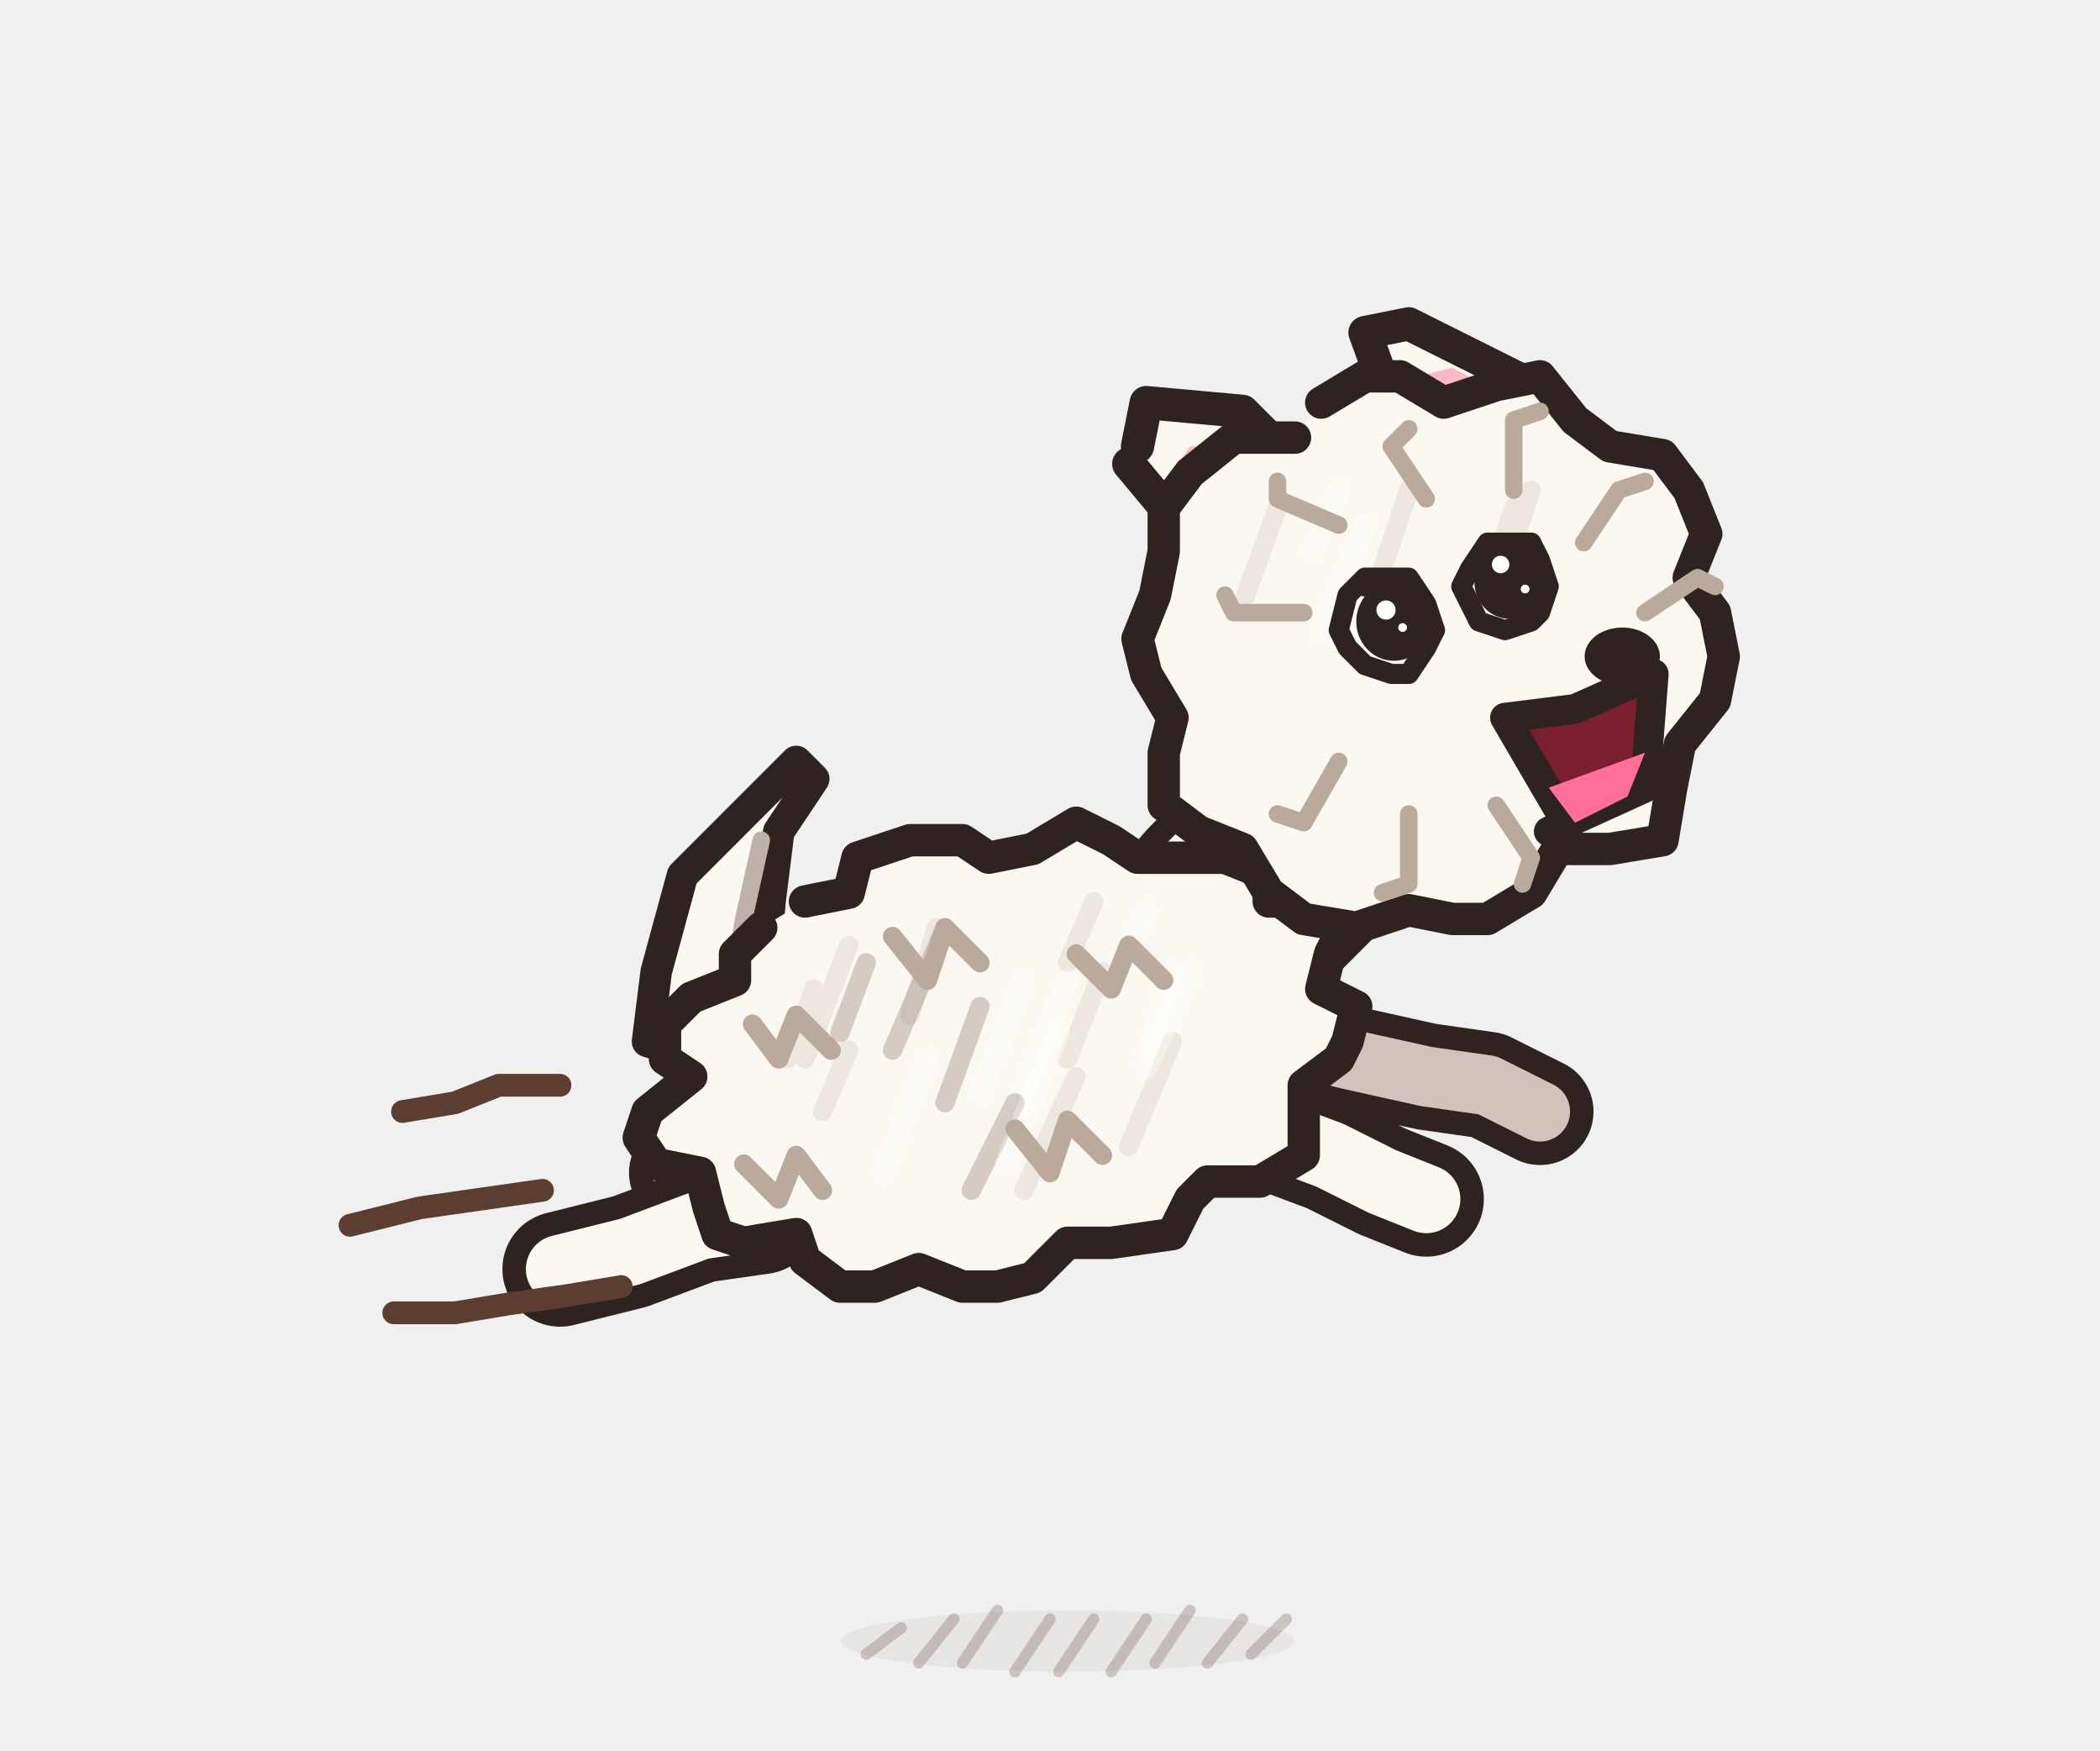
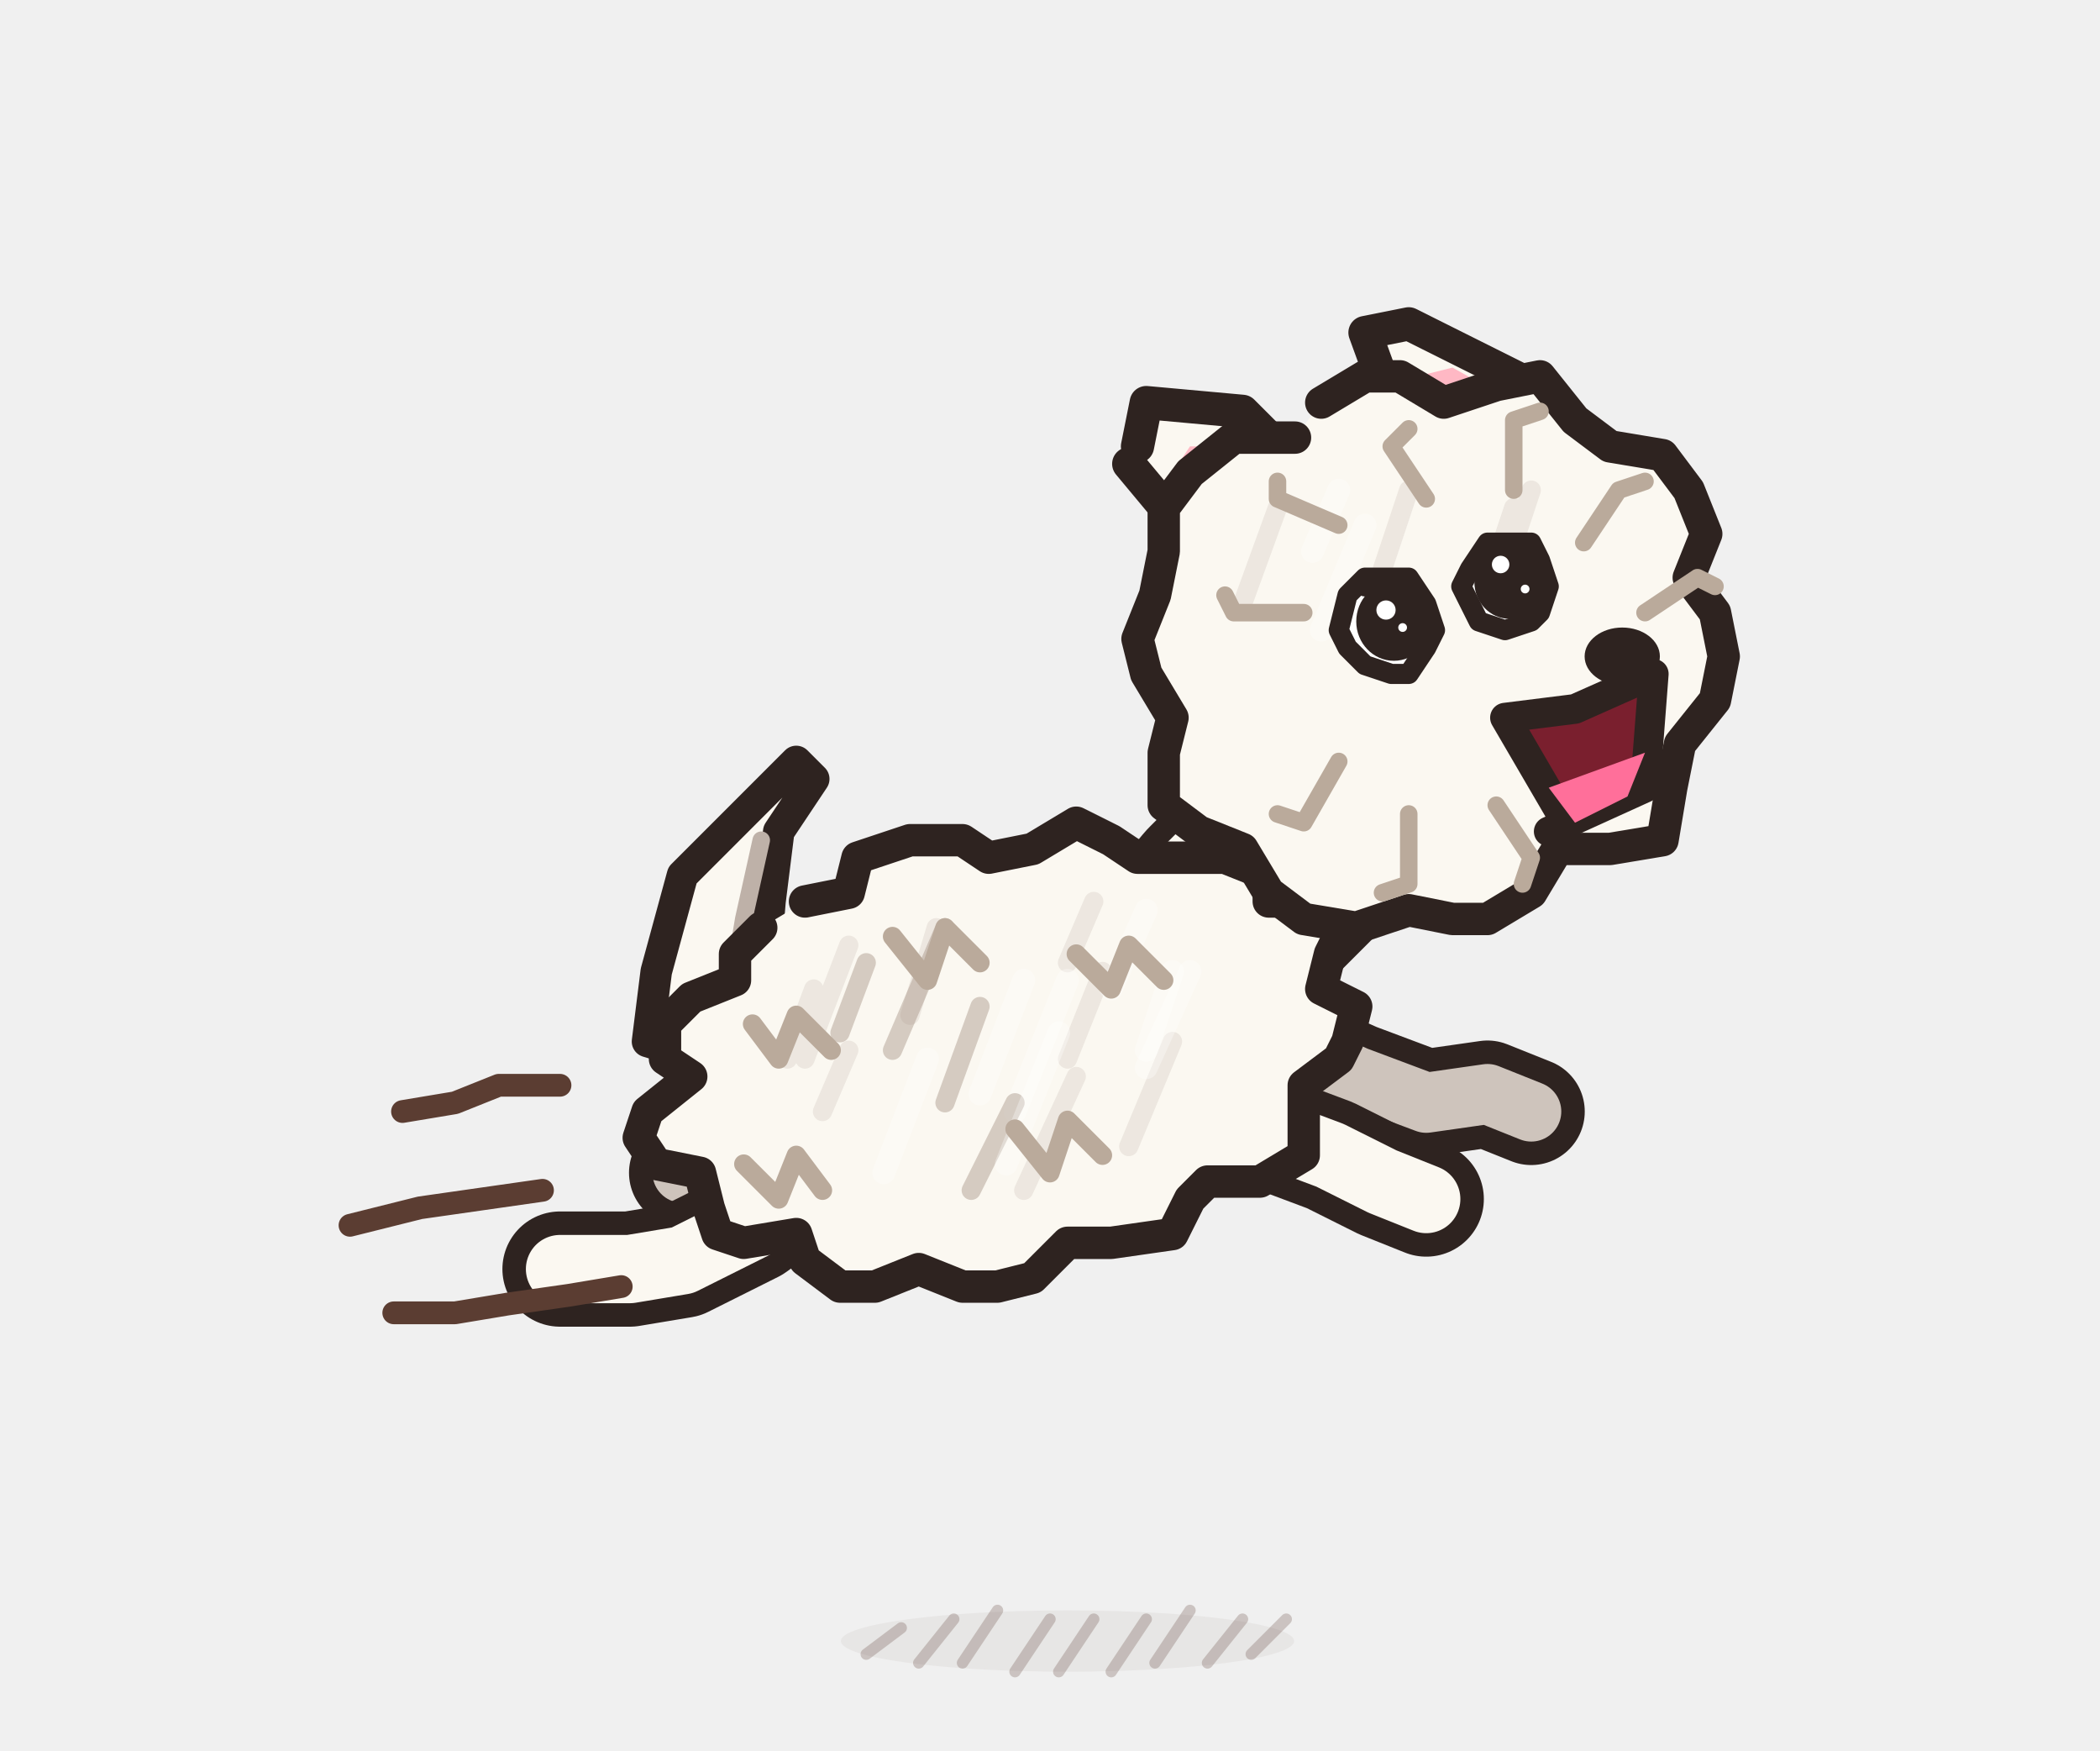
<svg xmlns="http://www.w3.org/2000/svg" width="240" height="200" class="pa-dog pa-pose-jump" viewBox="0 0 240 200" role="img" aria-label="Shortbread the West Highland White Terrier, jump">
  <g>
    <ellipse cx="122" cy="187.5" rx="25.9" ry="3.5" fill="#5B3D32" opacity="0.06" />
    <path d="M99 189l4 -3M105 190l4 -5M110 190l4 -6M116 191l4 -6M121 191l4 -6M127 191l4 -6M132 190l4 -6M138 190l4 -5M143 189l4 -4" stroke="#5B3D32" stroke-width="1.3" stroke-linecap="round" opacity="0.25" fill="none" />
    <g class="pa-d-f0">
      <path d="M88 114L90 124L74 119L75 111L78 100L84 94L91 87L93 89L89 95L88 103Z" fill="#FBF8F1" />
      <path d="M88 114L90 124L74 119L75 111L78 100L84 94L91 87L93 89L89 95L88 103L87 115" fill="none" stroke="#2E2320" stroke-width="3.6" stroke-linecap="round" stroke-linejoin="round" />
      <path d="M82 117L84 111L85 105L87 96" fill="none" stroke="#beb1a8" stroke-width="2" stroke-linecap="round" stroke-linejoin="round" />
      <g class="pa-d-leg pa-d-leg-FH">
        <path d="M101 129L90 131L84 133L78 134" fill="none" stroke="#2E2320" stroke-width="12.229" stroke-linecap="round" stroke-linejoin="round" />
        <path d="M101 129L90 131L84 133L78 134" fill="none" stroke="#cec4bc" stroke-width="6.864" stroke-linecap="round" stroke-linejoin="round" />
      </g>
      <g class="pa-d-leg pa-d-leg-FF">
-         <path d="M146 119L154 121L163 123L170 124L176 127" fill="none" stroke="#2E2320" stroke-width="12.229" stroke-linecap="round" stroke-linejoin="round" />
-         <path d="M146 119L154 121L163 123L170 124L176 127" fill="none" stroke="#cec4bc" stroke-width="6.864" stroke-linecap="round" stroke-linejoin="round" />
+         <path d="M146 119L155 123L163 126L170 125L175 127" fill="none" stroke="#2E2320" stroke-width="12.229" stroke-linecap="round" stroke-linejoin="round" />
+         <path d="M146 119L155 123L163 126L170 125L175 127" fill="none" stroke="#cec4bc" stroke-width="6.864" stroke-linecap="round" stroke-linejoin="round" />
      </g>
      <g class="pa-d-leg pa-d-leg-NH">
-         <path d="M93 135L87 139L80 140L72 143L64 145" fill="none" stroke="#2E2320" stroke-width="13.165" stroke-linecap="round" stroke-linejoin="round" />
-         <path d="M93 135L87 139L80 140L72 143L64 145" fill="none" stroke="#FBF8F1" stroke-width="7.8" stroke-linecap="round" stroke-linejoin="round" />
+         <path d="M93 135L86 140L78 144L72 145L64 145" fill="none" stroke="#2E2320" stroke-width="13.165" stroke-linecap="round" stroke-linejoin="round" />
+         <path d="M93 135L86 140L78 144L72 145L64 145" fill="none" stroke="#FBF8F1" stroke-width="7.8" stroke-linecap="round" stroke-linejoin="round" />
      </g>
      <g class="pa-d-leg pa-d-leg-NF">
        <path d="M138 126L144 129L152 132L158 135L163 137" fill="none" stroke="#2E2320" stroke-width="13.165" stroke-linecap="round" stroke-linejoin="round" />
        <path d="M138 126L144 129L152 132L158 135L163 137" fill="none" stroke="#FBF8F1" stroke-width="7.8" stroke-linecap="round" stroke-linejoin="round" />
      </g>
      <path d="M136 110L141 104L147 98L153 91L160 86" fill="none" stroke="#2E2320" stroke-width="27.065" stroke-linecap="round" stroke-linejoin="round" />
      <path d="M136 110L141 104L147 98L153 91L160 86" fill="none" stroke="#FBF8F1" stroke-width="21.7" stroke-linecap="round" stroke-linejoin="round" />
      <path d="M92 103L97 102L98 98L104 96L110 96L113 98L118 97L123 94L127 96L130 98L137 98L140 98L145 100L145 103L151 103L153 107L152 109L151 113L155 115L154 119L153 121L149 124L149 128L149 132L144 135L138 135L136 137L134 141L127 142L122 142L118 146L114 147L110 147L105 145L100 147L96 147L92 144L91 141L85 142L82 141L81 138L80 134L75 133L73 130L74 127L79 123L76 121L76 117L79 114L84 112L84 109L87 106Z" fill="#FBF8F1" />
      <path d="M92 103L97 102L98 98L104 96L110 96L113 98L118 97L123 94L127 96L130 98L137 98L140 98L145 100L145 103L151 103L153 107L152 109L151 113L155 115L154 119L153 121L149 124L149 128L149 132L144 135L138 135L136 137L134 141L127 142L122 142L118 146L114 147L110 147L105 145L100 147L96 147L92 144L91 141L85 142L82 141L81 138L80 134L75 133L73 130L74 127L79 123L76 121L76 117L79 114L84 112L84 109L87 106" fill="none" stroke="#2E2320" stroke-width="3.7" stroke-linecap="round" stroke-linejoin="round" />
      <path d="M126 111L122 121M117 136L123 123M92 121L97 108M104 116L107 106M122 110L125 103M94 127L97 120M129 131L134 119M93 113L90 121" stroke="#d8cfc7" stroke-width="2.2" stroke-linecap="round" opacity=".42" />
      <path d="M116 127L122 112M131 120L134 111M127 113L131 104M112 125L117 112" stroke="#fff" stroke-width="2.6" stroke-linecap="round" opacity=".32" />
      <path d="M108 106L102 120M99 110L96 118M108 126L112 115M111 136L116 126" stroke="#a08c7e" stroke-width="2.2" stroke-linecap="round" opacity=".42" />
      <path d="M136 111L131 122M115 133L121 118M101 134L106 121" stroke="#fff" stroke-width="2.6" stroke-linecap="round" opacity=".32" />
      <path d="M86 117L89 121L91 116L95 120" fill="none" stroke="#baaa9b" stroke-width="2.2" stroke-linecap="round" stroke-linejoin="round" />
      <path d="M102 107L106 112L108 106L112 110" fill="none" stroke="#baaa9b" stroke-width="2.2" stroke-linecap="round" stroke-linejoin="round" />
      <path d="M123 109L127 113L129 108L133 112" fill="none" stroke="#baaa9b" stroke-width="2.2" stroke-linecap="round" stroke-linejoin="round" />
      <path d="M85 133L89 137L91 132L94 136" fill="none" stroke="#baaa9b" stroke-width="2.2" stroke-linecap="round" stroke-linejoin="round" />
      <path d="M116 129L120 134L122 128L126 132" fill="none" stroke="#baaa9b" stroke-width="2.2" stroke-linecap="round" stroke-linejoin="round" />
      <path d="M130 51L131 46L142 47L148 53L146 65L139 65Z" fill="#FBF8F1" />
      <path d="M130 51L131 46L142 47L148 53L146 65L139 65L129 53" fill="none" stroke="#2E2320" stroke-width="3.8" stroke-linecap="round" stroke-linejoin="round" />
      <path d="M142 61L134 54L136 51L143 51L147 55L145 62Z" fill="#FFB8C4" />
      <path d="M160 49L156 38L161 37L177 45L179 51L167 55Z" fill="#FBF8F1" />
      <path d="M160 49L156 38L161 37L177 45L179 51L167 55L160 49" fill="none" stroke="#2E2320" stroke-width="3.8" stroke-linecap="round" stroke-linejoin="round" />
      <path d="M165 50L162 43L166 42L175 47L175 51L168 53Z" fill="#FFB8C4" />
      <path d="M151 46L156 43L160 43L165 46L171 44L176 43L180 48L184 51L190 52L193 56L195 61L193 66L196 70L197 75L196 80L192 85L191 90L190 96L184 97L178 97L175 102L170 105L166 105L161 104L155 106L149 105L145 102L142 97L137 95L133 92L133 86L134 82L131 77L130 73L132 68L133 63L133 58L136 54L141 50L148 50Z" fill="#FBF8F1" />
      <path d="M151 46L156 43L160 43L165 46L171 44L176 43L180 48L184 51L190 52L193 56L195 61L193 66L196 70L197 75L196 80L192 85L191 90L190 96L184 97L178 97L175 102L170 105L166 105L161 104L155 106L149 105L145 102L142 97L137 95L133 92L133 86L134 82L131 77L130 73L132 68L133 63L133 58L136 54L141 50L148 50" fill="none" stroke="#2E2320" stroke-width="3.7" stroke-linecap="round" stroke-linejoin="round" />
      <path d="M173 58L169 70M171 68L175 56M158 65L161 56M142 69L146 58" stroke="#d8cfc7" stroke-width="2.2" stroke-linecap="round" opacity=".42" />
      <path d="M153 56L150 63M151 72L156 60" stroke="#fff" stroke-width="2.6" stroke-linecap="round" opacity=".32" />
      <path d="M149 70L141 70L140 68" fill="none" stroke="#baaa9b" stroke-width="2" stroke-linecap="round" stroke-linejoin="round" />
      <path d="M153 60L146 57L146 55" fill="none" stroke="#baaa9b" stroke-width="2" stroke-linecap="round" stroke-linejoin="round" />
      <path d="M163 57L159 51L161 49" fill="none" stroke="#baaa9b" stroke-width="2" stroke-linecap="round" stroke-linejoin="round" />
      <path d="M173 56L173 48L176 47" fill="none" stroke="#baaa9b" stroke-width="2" stroke-linecap="round" stroke-linejoin="round" />
      <path d="M181 62L185 56L188 55" fill="none" stroke="#baaa9b" stroke-width="2" stroke-linecap="round" stroke-linejoin="round" />
      <path d="M188 70L194 66L196 67" fill="none" stroke="#baaa9b" stroke-width="2" stroke-linecap="round" stroke-linejoin="round" />
      <path d="M153 87L149 94L146 93" fill="none" stroke="#baaa9b" stroke-width="2" stroke-linecap="round" stroke-linejoin="round" />
      <path d="M161 93L161 101L158 102" fill="none" stroke="#baaa9b" stroke-width="2" stroke-linecap="round" stroke-linejoin="round" />
      <path d="M171 92L175 98L174 101" fill="none" stroke="#baaa9b" stroke-width="2" stroke-linecap="round" stroke-linejoin="round" />
      <path d="M175 86L182 89L189 85" fill="none" stroke="#baaa9b" stroke-width="2" stroke-linecap="round" stroke-linejoin="round" />
      <path d="M156 67L159 66L161 66L163 69L164 72L163 74L161 77L159 77L156 76L154 74L153 72L154 68Z" fill="#FFFFFF" />
      <path d="M156 67L159 66L161 66L163 69L164 72L163 74L161 77L159 77L156 76L154 74L153 72L154 68L156 66L159 66" fill="none" stroke="#2E2320" stroke-width="2.3" stroke-linecap="round" stroke-linejoin="round" />
      <ellipse cx="159.3" cy="71" rx="4.3" ry="4.5" fill="#2E2320" />
      <ellipse cx="158.4" cy="69.7" rx="1.1" ry="1.1" fill="#FFFFFF" />
      <ellipse cx="160.3" cy="71.7" rx="0.5" ry="0.5" fill="#FFFFFF" />
      <path d="M170 63L172 62L175 62L176 64L177 67L176 70L175 71L172 72L169 71L168 69L167 67L168 65Z" fill="#FFFFFF" />
      <path d="M170 63L172 62L175 62L176 64L177 67L176 70L175 71L172 72L169 71L168 69L167 67L168 65L170 62L172 62" fill="none" stroke="#2E2320" stroke-width="2.3" stroke-linecap="round" stroke-linejoin="round" />
      <ellipse cx="172.5" cy="66.5" rx="4" ry="4.2" fill="#2E2320" />
      <ellipse cx="171.5" cy="64.5" rx="1" ry="1" fill="#FFFFFF" />
      <ellipse cx="174.3" cy="67.3" rx="0.5" ry="0.5" fill="#FFFFFF" />
      <ellipse cx="185.4" cy="75" rx="4.3" ry="3.3" fill="#2E2320" />
      <path d="M179 94L172 82L180 81L189 77L188 90Z" fill="#7A1F2E" />
      <path d="M179 94L172 82L180 81L189 77L188 90L177 95" fill="none" stroke="#2E2320" stroke-width="3.4" stroke-linecap="round" stroke-linejoin="round" />
      <path d="M177 90L188 86L186 91L180 94Z" fill="#FF6F9A" />
      <path d="M64 124L57 124L52 126L46 127" fill="none" stroke="#5B3D32" stroke-width="2.6" stroke-linecap="round" stroke-linejoin="round" />
      <path d="M62 136L55 137L48 138L40 140" fill="none" stroke="#5B3D32" stroke-width="2.6" stroke-linecap="round" stroke-linejoin="round" />
      <path d="M71 147L65 148L58 149L52 150L45 150" fill="none" stroke="#5B3D32" stroke-width="2.6" stroke-linecap="round" stroke-linejoin="round" />
    </g>
  </g>
</svg>
